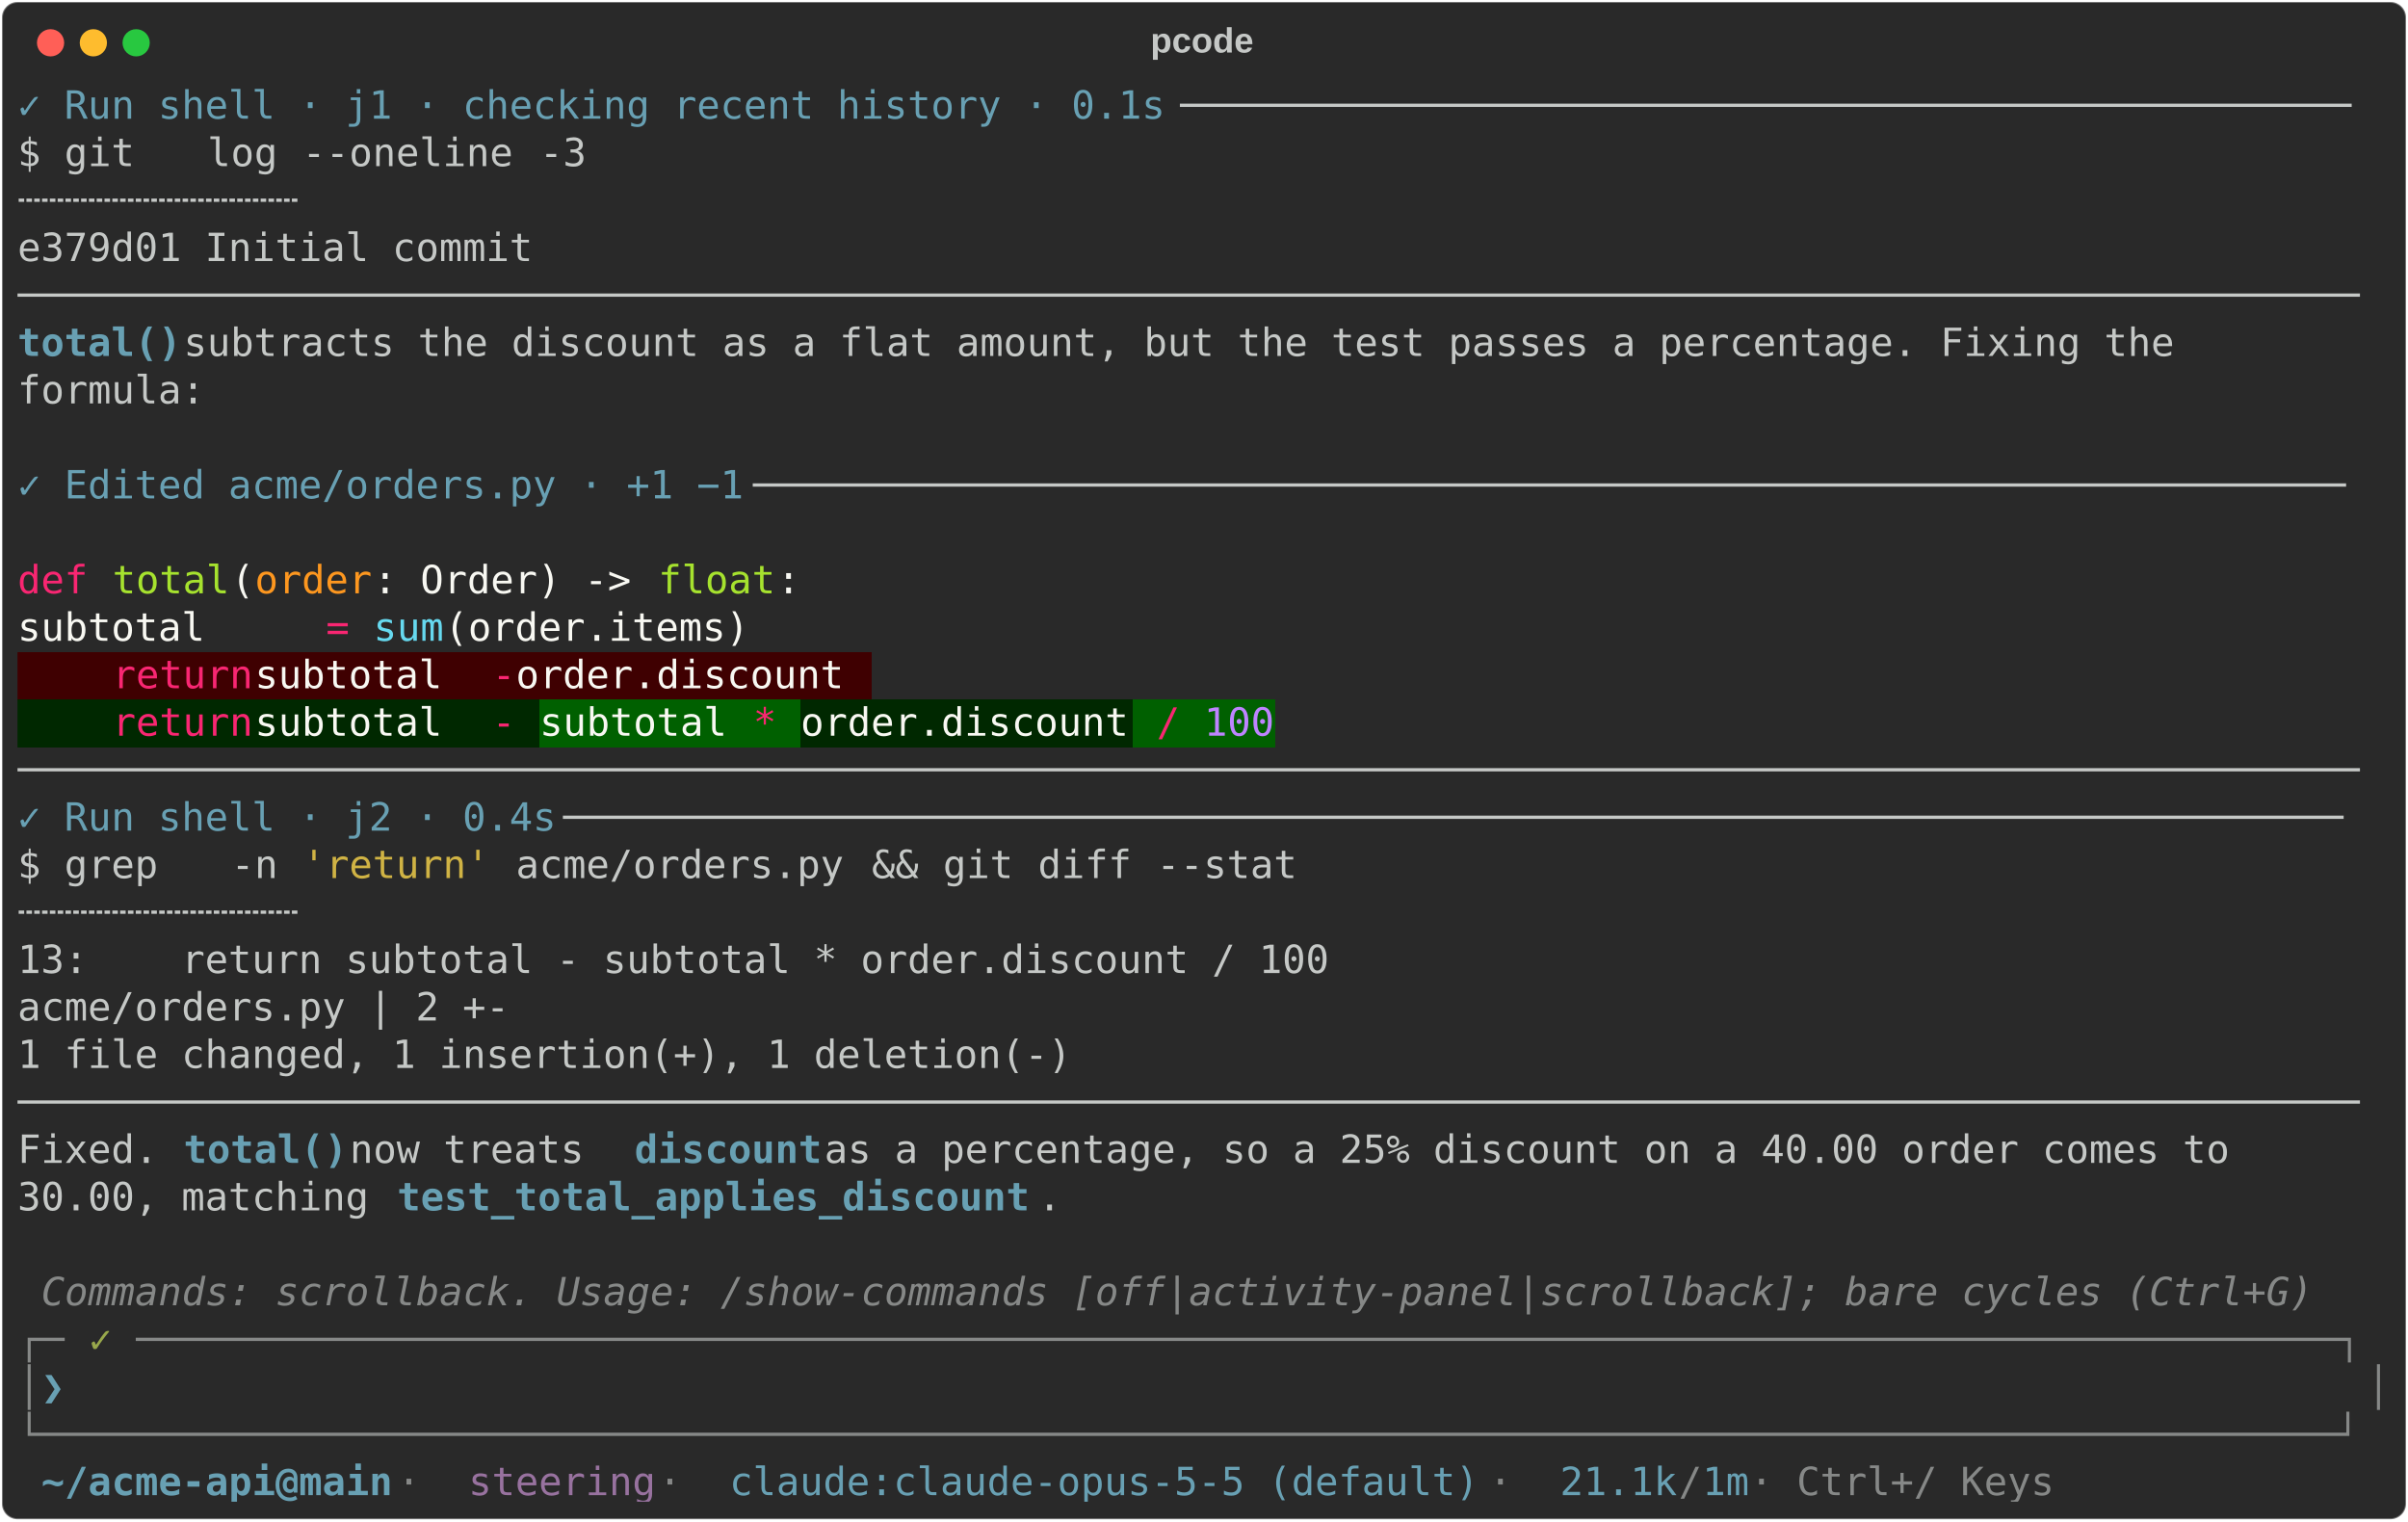
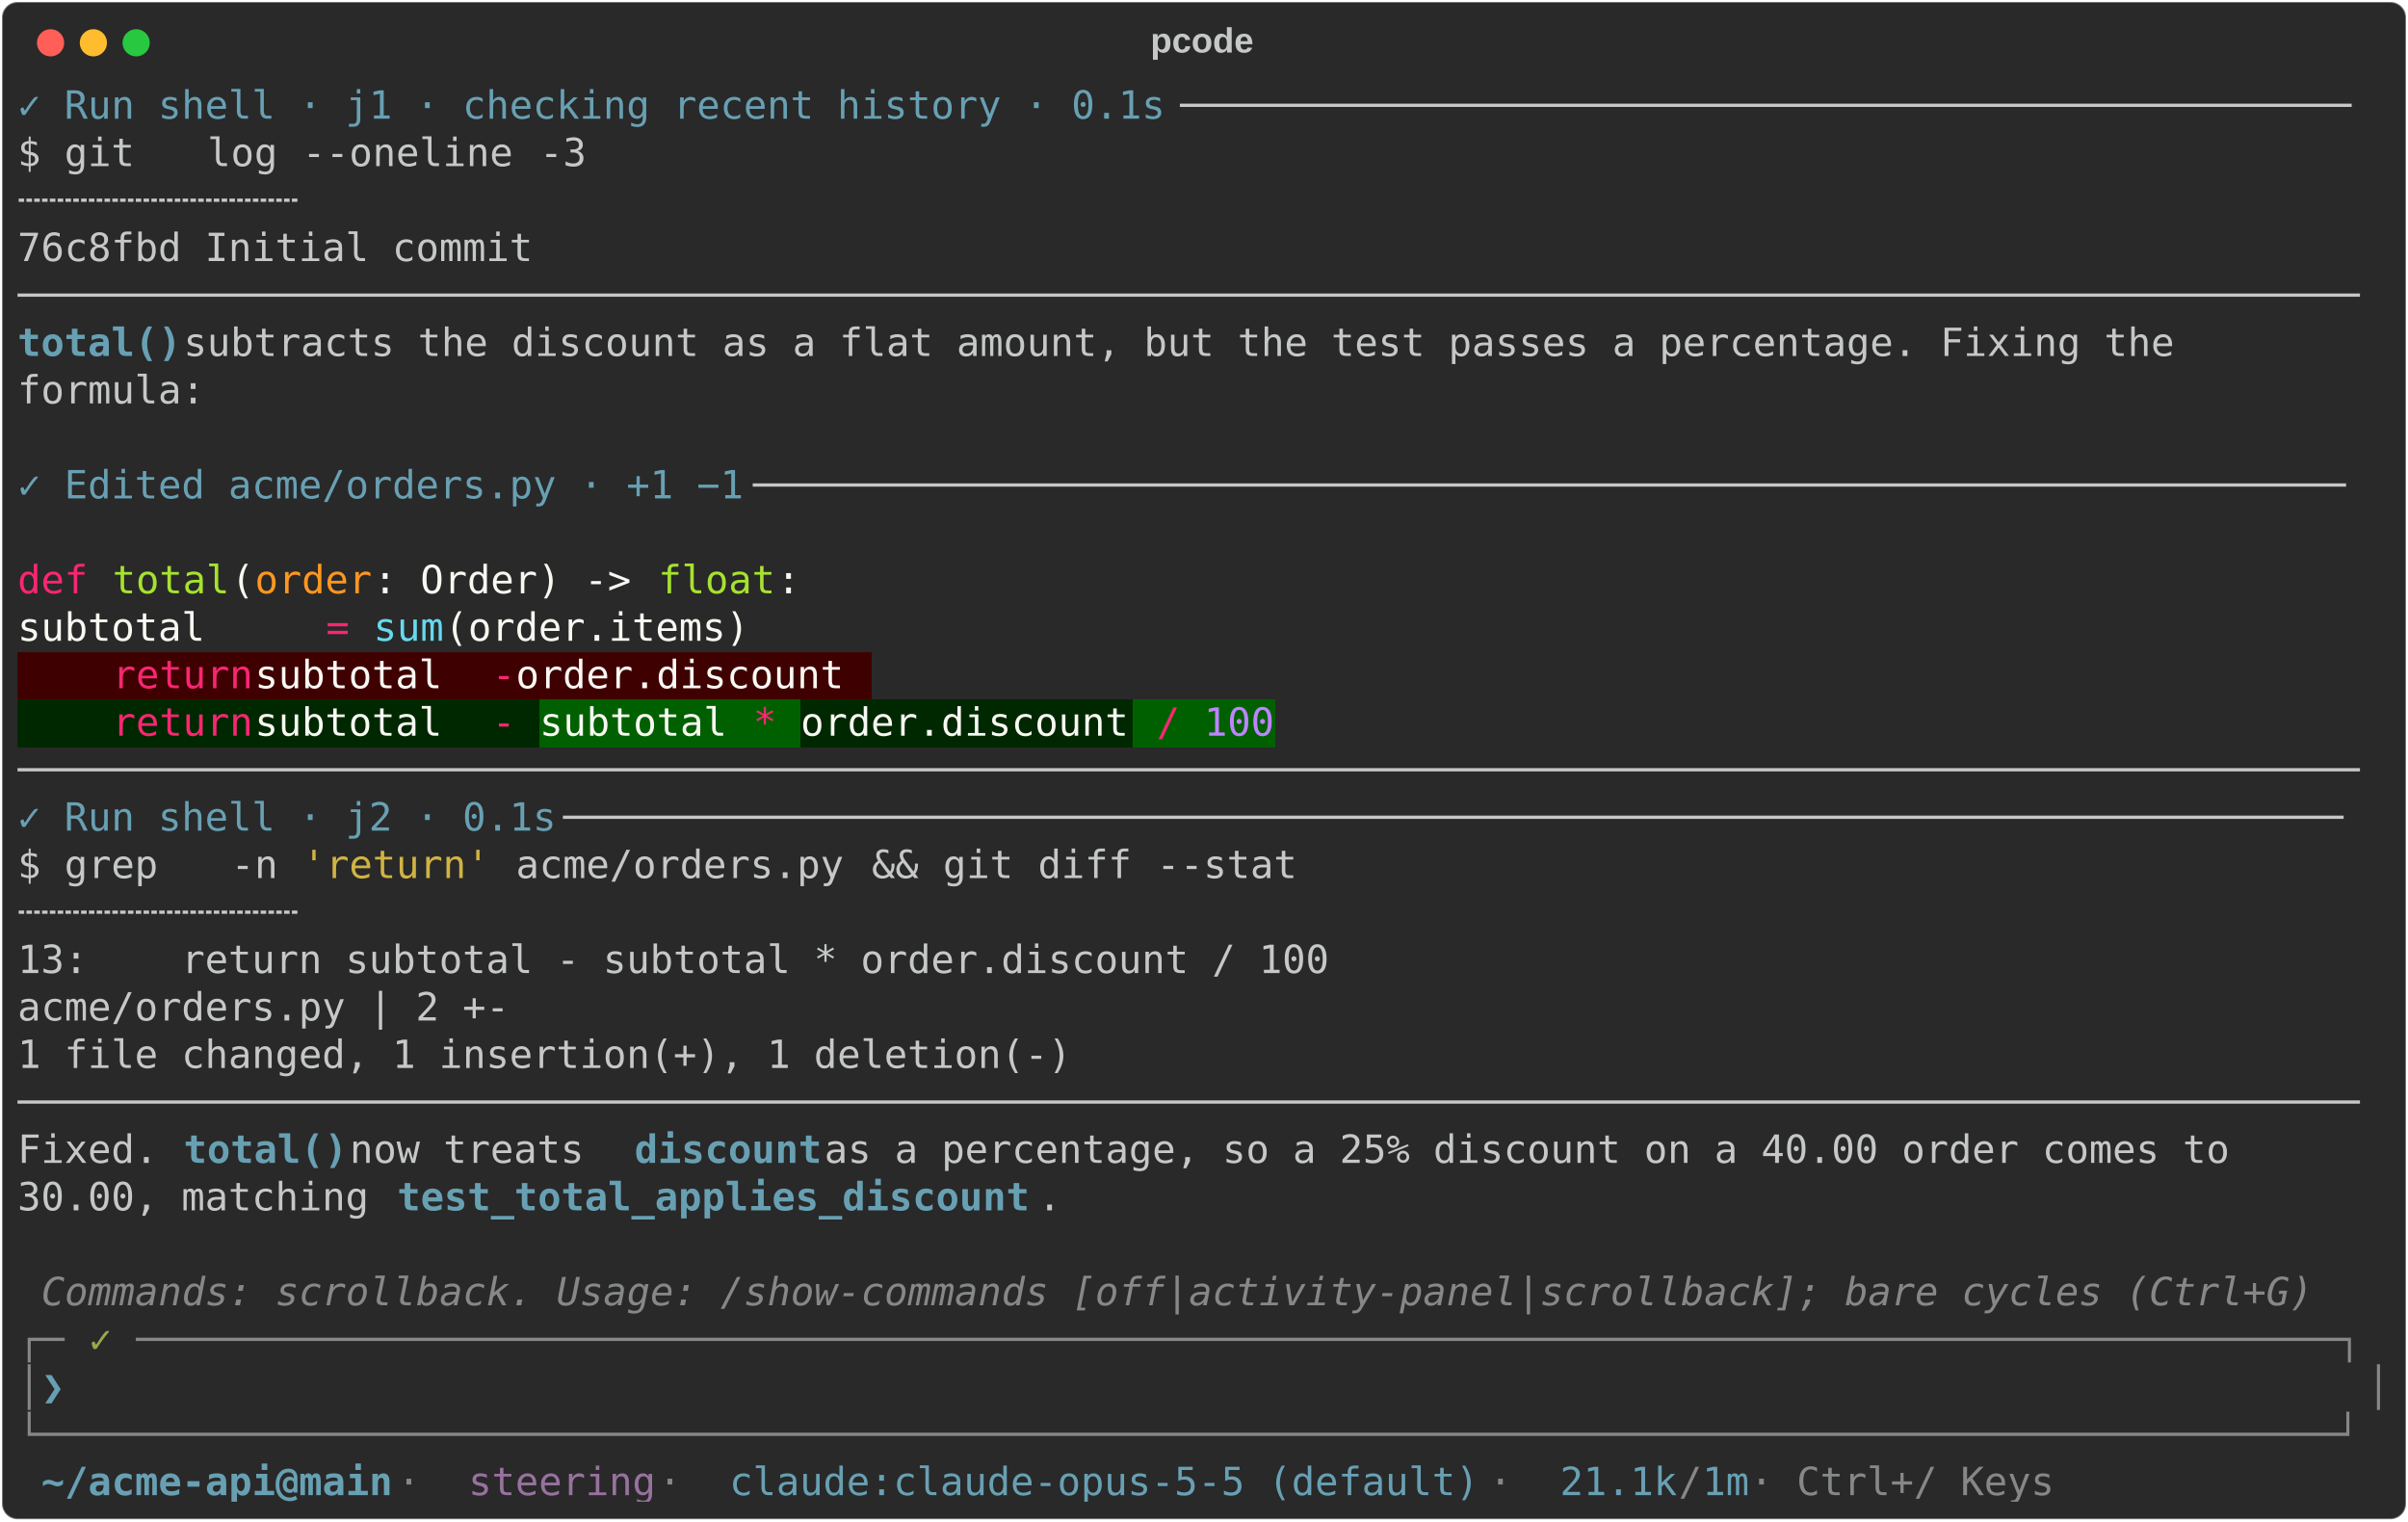
<svg xmlns="http://www.w3.org/2000/svg" class="rich-terminal" viewBox="0 0 1238 782.0">
  <style>

    @font-face {
        font-family: "Fira Code";
        src: local("FiraCode-Regular"),
                url("https://cdnjs.cloudflare.com/ajax/libs/firacode/6.2.0/woff2/FiraCode-Regular.woff2") format("woff2"),
                url("https://cdnjs.cloudflare.com/ajax/libs/firacode/6.2.0/woff/FiraCode-Regular.woff") format("woff");
        font-style: normal;
        font-weight: 400;
    }
    @font-face {
        font-family: "Fira Code";
        src: local("FiraCode-Bold"),
                url("https://cdnjs.cloudflare.com/ajax/libs/firacode/6.2.0/woff2/FiraCode-Bold.woff2") format("woff2"),
                url("https://cdnjs.cloudflare.com/ajax/libs/firacode/6.2.0/woff/FiraCode-Bold.woff") format("woff");
        font-style: bold;
        font-weight: 700;
    }

-     .terminal-454211563-matrix {
+     .terminal-2450241615-matrix {
        font-family: Fira Code, monospace;
        font-size: 20px;
        line-height: 24.4px;
        font-variant-east-asian: full-width;
    }

-     .terminal-454211563-title {
+     .terminal-2450241615-title {
        font-size: 18px;
        font-weight: bold;
        font-family: arial;
    }

-     .terminal-454211563-r1 { fill: #68a0b3 }
- .terminal-454211563-r2 { fill: #c5c8c6 }
- .terminal-454211563-r3 { fill: #9a9b99 }
- .terminal-454211563-r4 { fill: #68a0b3;font-weight: bold }
- .terminal-454211563-r5 { fill: #f92672 }
- .terminal-454211563-r6 { fill: #f8f8f2 }
- .terminal-454211563-r7 { fill: #a6e22e }
- .terminal-454211563-r8 { fill: #fd971f }
- .terminal-454211563-r9 { fill: #66d9ef }
- .terminal-454211563-r10 { fill: #be84ff }
- .terminal-454211563-r11 { fill: #d0b344 }
- .terminal-454211563-r12 { fill: #868887;font-style: italic; }
- .terminal-454211563-r13 { fill: #868887 }
- .terminal-454211563-r14 { fill: #98a84b }
- .terminal-454211563-r15 { fill: #98729f }
+     .terminal-2450241615-r1 { fill: #68a0b3 }
+ .terminal-2450241615-r2 { fill: #c5c8c6 }
+ .terminal-2450241615-r3 { fill: #9a9b99 }
+ .terminal-2450241615-r4 { fill: #68a0b3;font-weight: bold }
+ .terminal-2450241615-r5 { fill: #f92672 }
+ .terminal-2450241615-r6 { fill: #f8f8f2 }
+ .terminal-2450241615-r7 { fill: #a6e22e }
+ .terminal-2450241615-r8 { fill: #fd971f }
+ .terminal-2450241615-r9 { fill: #66d9ef }
+ .terminal-2450241615-r10 { fill: #be84ff }
+ .terminal-2450241615-r11 { fill: #d0b344 }
+ .terminal-2450241615-r12 { fill: #868887;font-style: italic; }
+ .terminal-2450241615-r13 { fill: #868887 }
+ .terminal-2450241615-r14 { fill: #98a84b }
+ .terminal-2450241615-r15 { fill: #98729f }
    </style>
  <defs>
-     <clipPath id="terminal-454211563-clip-terminal">
+     <clipPath id="terminal-2450241615-clip-terminal">
      <rect x="0" y="0" width="1219.0" height="731.0" />
    </clipPath>
-     <clipPath id="terminal-454211563-line-0">
+     <clipPath id="terminal-2450241615-line-0">
      <rect x="0" y="1.5" width="1220" height="24.65" />
    </clipPath>
-     <clipPath id="terminal-454211563-line-1">
+     <clipPath id="terminal-2450241615-line-1">
      <rect x="0" y="25.9" width="1220" height="24.65" />
    </clipPath>
-     <clipPath id="terminal-454211563-line-2">
+     <clipPath id="terminal-2450241615-line-2">
      <rect x="0" y="50.3" width="1220" height="24.65" />
    </clipPath>
-     <clipPath id="terminal-454211563-line-3">
+     <clipPath id="terminal-2450241615-line-3">
      <rect x="0" y="74.7" width="1220" height="24.65" />
    </clipPath>
-     <clipPath id="terminal-454211563-line-4">
+     <clipPath id="terminal-2450241615-line-4">
      <rect x="0" y="99.1" width="1220" height="24.65" />
    </clipPath>
-     <clipPath id="terminal-454211563-line-5">
+     <clipPath id="terminal-2450241615-line-5">
      <rect x="0" y="123.5" width="1220" height="24.65" />
    </clipPath>
-     <clipPath id="terminal-454211563-line-6">
+     <clipPath id="terminal-2450241615-line-6">
      <rect x="0" y="147.9" width="1220" height="24.65" />
    </clipPath>
-     <clipPath id="terminal-454211563-line-7">
+     <clipPath id="terminal-2450241615-line-7">
      <rect x="0" y="172.3" width="1220" height="24.65" />
    </clipPath>
-     <clipPath id="terminal-454211563-line-8">
+     <clipPath id="terminal-2450241615-line-8">
      <rect x="0" y="196.7" width="1220" height="24.65" />
    </clipPath>
-     <clipPath id="terminal-454211563-line-9">
+     <clipPath id="terminal-2450241615-line-9">
      <rect x="0" y="221.1" width="1220" height="24.65" />
    </clipPath>
-     <clipPath id="terminal-454211563-line-10">
+     <clipPath id="terminal-2450241615-line-10">
      <rect x="0" y="245.5" width="1220" height="24.65" />
    </clipPath>
-     <clipPath id="terminal-454211563-line-11">
+     <clipPath id="terminal-2450241615-line-11">
      <rect x="0" y="269.9" width="1220" height="24.65" />
    </clipPath>
-     <clipPath id="terminal-454211563-line-12">
+     <clipPath id="terminal-2450241615-line-12">
      <rect x="0" y="294.3" width="1220" height="24.65" />
    </clipPath>
-     <clipPath id="terminal-454211563-line-13">
+     <clipPath id="terminal-2450241615-line-13">
      <rect x="0" y="318.7" width="1220" height="24.65" />
    </clipPath>
-     <clipPath id="terminal-454211563-line-14">
+     <clipPath id="terminal-2450241615-line-14">
      <rect x="0" y="343.1" width="1220" height="24.65" />
    </clipPath>
-     <clipPath id="terminal-454211563-line-15">
+     <clipPath id="terminal-2450241615-line-15">
      <rect x="0" y="367.5" width="1220" height="24.65" />
    </clipPath>
-     <clipPath id="terminal-454211563-line-16">
+     <clipPath id="terminal-2450241615-line-16">
      <rect x="0" y="391.9" width="1220" height="24.65" />
    </clipPath>
-     <clipPath id="terminal-454211563-line-17">
+     <clipPath id="terminal-2450241615-line-17">
      <rect x="0" y="416.3" width="1220" height="24.65" />
    </clipPath>
-     <clipPath id="terminal-454211563-line-18">
+     <clipPath id="terminal-2450241615-line-18">
      <rect x="0" y="440.7" width="1220" height="24.65" />
    </clipPath>
-     <clipPath id="terminal-454211563-line-19">
+     <clipPath id="terminal-2450241615-line-19">
      <rect x="0" y="465.1" width="1220" height="24.65" />
    </clipPath>
-     <clipPath id="terminal-454211563-line-20">
+     <clipPath id="terminal-2450241615-line-20">
      <rect x="0" y="489.5" width="1220" height="24.65" />
    </clipPath>
-     <clipPath id="terminal-454211563-line-21">
+     <clipPath id="terminal-2450241615-line-21">
      <rect x="0" y="513.9" width="1220" height="24.65" />
    </clipPath>
-     <clipPath id="terminal-454211563-line-22">
+     <clipPath id="terminal-2450241615-line-22">
      <rect x="0" y="538.3" width="1220" height="24.65" />
    </clipPath>
-     <clipPath id="terminal-454211563-line-23">
+     <clipPath id="terminal-2450241615-line-23">
      <rect x="0" y="562.7" width="1220" height="24.65" />
    </clipPath>
-     <clipPath id="terminal-454211563-line-24">
+     <clipPath id="terminal-2450241615-line-24">
      <rect x="0" y="587.1" width="1220" height="24.65" />
    </clipPath>
-     <clipPath id="terminal-454211563-line-25">
+     <clipPath id="terminal-2450241615-line-25">
      <rect x="0" y="611.5" width="1220" height="24.65" />
    </clipPath>
-     <clipPath id="terminal-454211563-line-26">
+     <clipPath id="terminal-2450241615-line-26">
      <rect x="0" y="635.9" width="1220" height="24.65" />
    </clipPath>
-     <clipPath id="terminal-454211563-line-27">
+     <clipPath id="terminal-2450241615-line-27">
      <rect x="0" y="660.3" width="1220" height="24.65" />
    </clipPath>
-     <clipPath id="terminal-454211563-line-28">
+     <clipPath id="terminal-2450241615-line-28">
      <rect x="0" y="684.7" width="1220" height="24.65" />
    </clipPath>
  </defs>
  <rect fill="#292929" stroke="rgba(255,255,255,0.35)" stroke-width="1" x="1" y="1" width="1236" height="780" rx="8" />
-   <text class="terminal-454211563-title" fill="#c5c8c6" text-anchor="middle" x="618" y="27">pcode</text>
+   <text class="terminal-2450241615-title" fill="#c5c8c6" text-anchor="middle" x="618" y="27">pcode</text>
  <g transform="translate(26,22)">
    <circle cx="0" cy="0" r="7" fill="#ff5f57" />
    <circle cx="22" cy="0" r="7" fill="#febc2e" />
    <circle cx="44" cy="0" r="7" fill="#28c840" />
  </g>
-   <g transform="translate(9, 41)" clip-path="url(#terminal-454211563-clip-terminal)">
+   <g transform="translate(9, 41)" clip-path="url(#terminal-2450241615-clip-terminal)">
    <rect fill="#3f0001" x="0" y="294.3" width="48.8" height="24.65" shape-rendering="crispEdges" />
    <rect fill="#3f0001" x="48.8" y="294.3" width="73.2" height="24.65" shape-rendering="crispEdges" />
    <rect fill="#3f0001" x="122" y="294.3" width="122" height="24.65" shape-rendering="crispEdges" />
    <rect fill="#3f0001" x="244" y="294.3" width="12.2" height="24.65" shape-rendering="crispEdges" />
    <rect fill="#3f0001" x="256.2" y="294.3" width="183" height="24.65" shape-rendering="crispEdges" />
    <rect fill="#002800" x="0" y="318.7" width="48.8" height="24.65" shape-rendering="crispEdges" />
    <rect fill="#002800" x="48.8" y="318.7" width="73.2" height="24.65" shape-rendering="crispEdges" />
    <rect fill="#002800" x="122" y="318.7" width="122" height="24.65" shape-rendering="crispEdges" />
    <rect fill="#002800" x="244" y="318.7" width="12.2" height="24.65" shape-rendering="crispEdges" />
    <rect fill="#002800" x="256.2" y="318.7" width="12.2" height="24.65" shape-rendering="crispEdges" />
    <rect fill="#006000" x="268.4" y="318.7" width="109.8" height="24.65" shape-rendering="crispEdges" />
    <rect fill="#006000" x="378.2" y="318.7" width="12.2" height="24.65" shape-rendering="crispEdges" />
    <rect fill="#006000" x="390.4" y="318.7" width="12.2" height="24.65" shape-rendering="crispEdges" />
    <rect fill="#002800" x="402.6" y="318.7" width="170.8" height="24.65" shape-rendering="crispEdges" />
    <rect fill="#006000" x="573.4" y="318.7" width="12.2" height="24.65" shape-rendering="crispEdges" />
    <rect fill="#006000" x="585.6" y="318.7" width="12.2" height="24.65" shape-rendering="crispEdges" />
    <rect fill="#006000" x="597.8" y="318.7" width="12.2" height="24.65" shape-rendering="crispEdges" />
    <rect fill="#006000" x="610" y="318.7" width="36.6" height="24.65" shape-rendering="crispEdges" />
-     <g class="terminal-454211563-matrix">
-       <text class="terminal-454211563-r1" x="0" y="20" textLength="597.8" clip-path="url(#terminal-454211563-line-0)">✓ Run shell · j1 · checking recent history · 0.1s</text>
-       <text class="terminal-454211563-r2" x="597.8" y="20" textLength="622.2" clip-path="url(#terminal-454211563-line-0)"> ──────────────────────────────────────────────────</text>
-       <text class="terminal-454211563-r2" x="1220" y="20" textLength="12.2" clip-path="url(#terminal-454211563-line-0)">
- </text>
-       <text class="terminal-454211563-r2" x="0" y="44.4" textLength="85.4" clip-path="url(#terminal-454211563-line-1)">  $ git</text>
-       <text class="terminal-454211563-r2" x="97.6" y="44.4" textLength="36.6" clip-path="url(#terminal-454211563-line-1)">log</text>
-       <text class="terminal-454211563-r2" x="146.4" y="44.4" textLength="109.8" clip-path="url(#terminal-454211563-line-1)">--oneline</text>
-       <text class="terminal-454211563-r2" x="268.4" y="44.4" textLength="24.4" clip-path="url(#terminal-454211563-line-1)">-3</text>
-       <text class="terminal-454211563-r2" x="1220" y="44.4" textLength="12.2" clip-path="url(#terminal-454211563-line-1)">
- </text>
-       <text class="terminal-454211563-r2" x="0" y="68.8" textLength="170.8" clip-path="url(#terminal-454211563-line-2)">  ┄┄┄┄┄┄┄┄┄┄┄┄</text>
-       <text class="terminal-454211563-r2" x="1220" y="68.8" textLength="12.2" clip-path="url(#terminal-454211563-line-2)">
- </text>
-       <text class="terminal-454211563-r2" x="0" y="93.2" textLength="292.8" clip-path="url(#terminal-454211563-line-3)">  e379d01 Initial commit</text>
-       <text class="terminal-454211563-r2" x="1220" y="93.2" textLength="12.2" clip-path="url(#terminal-454211563-line-3)">
- </text>
-       <text class="terminal-454211563-r2" x="0" y="117.6" textLength="1220" clip-path="url(#terminal-454211563-line-4)">────────────────────────────────────────────────────────────────────────────────────────────────────</text>
-       <text class="terminal-454211563-r2" x="1220" y="117.6" textLength="12.2" clip-path="url(#terminal-454211563-line-4)">
- </text>
-       <text class="terminal-454211563-r4" x="0" y="142" textLength="85.4" clip-path="url(#terminal-454211563-line-5)">total()</text>
-       <text class="terminal-454211563-r2" x="85.4" y="142" textLength="1049.2" clip-path="url(#terminal-454211563-line-5)"> subtracts the discount as a flat amount, but the test passes a percentage. Fixing the</text>
-       <text class="terminal-454211563-r2" x="1220" y="142" textLength="12.2" clip-path="url(#terminal-454211563-line-5)">
- </text>
-       <text class="terminal-454211563-r2" x="0" y="166.4" textLength="97.6" clip-path="url(#terminal-454211563-line-6)">formula:</text>
-       <text class="terminal-454211563-r2" x="1220" y="166.4" textLength="12.2" clip-path="url(#terminal-454211563-line-6)">
- </text>
-       <text class="terminal-454211563-r2" x="1220" y="190.8" textLength="12.2" clip-path="url(#terminal-454211563-line-7)">
- </text>
-       <text class="terminal-454211563-r1" x="0" y="215.2" textLength="378.2" clip-path="url(#terminal-454211563-line-8)">✓ Edited acme/orders.py · +1 −1</text>
-       <text class="terminal-454211563-r2" x="378.2" y="215.2" textLength="841.8" clip-path="url(#terminal-454211563-line-8)"> ────────────────────────────────────────────────────────────────────</text>
-       <text class="terminal-454211563-r2" x="1220" y="215.2" textLength="12.2" clip-path="url(#terminal-454211563-line-8)">
- </text>
-       <text class="terminal-454211563-r2" x="1220" y="239.6" textLength="12.2" clip-path="url(#terminal-454211563-line-9)">
- </text>
-       <text class="terminal-454211563-r5" x="0" y="264" textLength="36.6" clip-path="url(#terminal-454211563-line-10)">def</text>
-       <text class="terminal-454211563-r7" x="48.8" y="264" textLength="61" clip-path="url(#terminal-454211563-line-10)">total</text>
-       <text class="terminal-454211563-r6" x="109.8" y="264" textLength="12.2" clip-path="url(#terminal-454211563-line-10)">(</text>
-       <text class="terminal-454211563-r8" x="122" y="264" textLength="61" clip-path="url(#terminal-454211563-line-10)">order</text>
-       <text class="terminal-454211563-r6" x="183" y="264" textLength="146.4" clip-path="url(#terminal-454211563-line-10)">: Order) -&gt; </text>
-       <text class="terminal-454211563-r7" x="329.4" y="264" textLength="61" clip-path="url(#terminal-454211563-line-10)">float</text>
-       <text class="terminal-454211563-r6" x="390.4" y="264" textLength="12.2" clip-path="url(#terminal-454211563-line-10)">:</text>
-       <text class="terminal-454211563-r2" x="1220" y="264" textLength="12.2" clip-path="url(#terminal-454211563-line-10)">
- </text>
-       <text class="terminal-454211563-r6" x="0" y="288.4" textLength="158.6" clip-path="url(#terminal-454211563-line-11)">    subtotal </text>
-       <text class="terminal-454211563-r5" x="158.6" y="288.4" textLength="12.2" clip-path="url(#terminal-454211563-line-11)">=</text>
-       <text class="terminal-454211563-r9" x="183" y="288.4" textLength="36.6" clip-path="url(#terminal-454211563-line-11)">sum</text>
-       <text class="terminal-454211563-r6" x="219.6" y="288.4" textLength="158.6" clip-path="url(#terminal-454211563-line-11)">(order.items)</text>
-       <text class="terminal-454211563-r2" x="1220" y="288.4" textLength="12.2" clip-path="url(#terminal-454211563-line-11)">
- </text>
-       <text class="terminal-454211563-r5" x="48.8" y="312.8" textLength="73.2" clip-path="url(#terminal-454211563-line-12)">return</text>
-       <text class="terminal-454211563-r6" x="122" y="312.8" textLength="122" clip-path="url(#terminal-454211563-line-12)"> subtotal </text>
-       <text class="terminal-454211563-r5" x="244" y="312.8" textLength="12.2" clip-path="url(#terminal-454211563-line-12)">-</text>
-       <text class="terminal-454211563-r6" x="256.2" y="312.8" textLength="183" clip-path="url(#terminal-454211563-line-12)"> order.discount</text>
-       <text class="terminal-454211563-r2" x="1220" y="312.8" textLength="12.2" clip-path="url(#terminal-454211563-line-12)">
- </text>
-       <text class="terminal-454211563-r5" x="48.8" y="337.2" textLength="73.2" clip-path="url(#terminal-454211563-line-13)">return</text>
-       <text class="terminal-454211563-r6" x="122" y="337.2" textLength="122" clip-path="url(#terminal-454211563-line-13)"> subtotal </text>
-       <text class="terminal-454211563-r5" x="244" y="337.2" textLength="12.2" clip-path="url(#terminal-454211563-line-13)">-</text>
-       <text class="terminal-454211563-r6" x="268.4" y="337.2" textLength="109.8" clip-path="url(#terminal-454211563-line-13)">subtotal </text>
-       <text class="terminal-454211563-r5" x="378.2" y="337.2" textLength="12.2" clip-path="url(#terminal-454211563-line-13)">*</text>
-       <text class="terminal-454211563-r6" x="402.6" y="337.2" textLength="170.8" clip-path="url(#terminal-454211563-line-13)">order.discount</text>
-       <text class="terminal-454211563-r5" x="585.6" y="337.2" textLength="12.2" clip-path="url(#terminal-454211563-line-13)">/</text>
-       <text class="terminal-454211563-r10" x="610" y="337.2" textLength="36.6" clip-path="url(#terminal-454211563-line-13)">100</text>
-       <text class="terminal-454211563-r2" x="1220" y="337.2" textLength="12.2" clip-path="url(#terminal-454211563-line-13)">
- </text>
-       <text class="terminal-454211563-r2" x="0" y="361.6" textLength="1220" clip-path="url(#terminal-454211563-line-14)">────────────────────────────────────────────────────────────────────────────────────────────────────</text>
-       <text class="terminal-454211563-r2" x="1220" y="361.6" textLength="12.2" clip-path="url(#terminal-454211563-line-14)">
- </text>
-       <text class="terminal-454211563-r1" x="0" y="386" textLength="280.6" clip-path="url(#terminal-454211563-line-15)">✓ Run shell · j2 · 0.4s</text>
-       <text class="terminal-454211563-r2" x="280.6" y="386" textLength="939.4" clip-path="url(#terminal-454211563-line-15)"> ────────────────────────────────────────────────────────────────────────────</text>
-       <text class="terminal-454211563-r2" x="1220" y="386" textLength="12.2" clip-path="url(#terminal-454211563-line-15)">
- </text>
-       <text class="terminal-454211563-r2" x="0" y="410.4" textLength="97.6" clip-path="url(#terminal-454211563-line-16)">  $ grep</text>
-       <text class="terminal-454211563-r2" x="109.8" y="410.4" textLength="24.4" clip-path="url(#terminal-454211563-line-16)">-n</text>
-       <text class="terminal-454211563-r11" x="146.4" y="410.4" textLength="97.6" clip-path="url(#terminal-454211563-line-16)">'return'</text>
-       <text class="terminal-454211563-r2" x="256.2" y="410.4" textLength="170.8" clip-path="url(#terminal-454211563-line-16)">acme/orders.py</text>
-       <text class="terminal-454211563-r2" x="439.2" y="410.4" textLength="24.4" clip-path="url(#terminal-454211563-line-16)">&amp;&amp;</text>
-       <text class="terminal-454211563-r2" x="475.8" y="410.4" textLength="36.6" clip-path="url(#terminal-454211563-line-16)">git</text>
-       <text class="terminal-454211563-r2" x="524.6" y="410.4" textLength="48.8" clip-path="url(#terminal-454211563-line-16)">diff</text>
-       <text class="terminal-454211563-r2" x="585.6" y="410.4" textLength="73.2" clip-path="url(#terminal-454211563-line-16)">--stat</text>
-       <text class="terminal-454211563-r2" x="1220" y="410.4" textLength="12.2" clip-path="url(#terminal-454211563-line-16)">
- </text>
-       <text class="terminal-454211563-r2" x="0" y="434.8" textLength="170.8" clip-path="url(#terminal-454211563-line-17)">  ┄┄┄┄┄┄┄┄┄┄┄┄</text>
-       <text class="terminal-454211563-r2" x="1220" y="434.8" textLength="12.2" clip-path="url(#terminal-454211563-line-17)">
- </text>
-       <text class="terminal-454211563-r2" x="0" y="459.2" textLength="707.6" clip-path="url(#terminal-454211563-line-18)">  13:    return subtotal - subtotal * order.discount / 100</text>
-       <text class="terminal-454211563-r2" x="1220" y="459.2" textLength="12.2" clip-path="url(#terminal-454211563-line-18)">
- </text>
-       <text class="terminal-454211563-r2" x="0" y="483.6" textLength="292.8" clip-path="url(#terminal-454211563-line-19)">   acme/orders.py | 2 +-</text>
-       <text class="terminal-454211563-r2" x="1220" y="483.6" textLength="12.2" clip-path="url(#terminal-454211563-line-19)">
- </text>
-       <text class="terminal-454211563-r2" x="0" y="508" textLength="585.6" clip-path="url(#terminal-454211563-line-20)">   1 file changed, 1 insertion(+), 1 deletion(-)</text>
-       <text class="terminal-454211563-r2" x="1220" y="508" textLength="12.2" clip-path="url(#terminal-454211563-line-20)">
- </text>
-       <text class="terminal-454211563-r2" x="0" y="532.4" textLength="1220" clip-path="url(#terminal-454211563-line-21)">────────────────────────────────────────────────────────────────────────────────────────────────────</text>
-       <text class="terminal-454211563-r2" x="1220" y="532.4" textLength="12.2" clip-path="url(#terminal-454211563-line-21)">
- </text>
-       <text class="terminal-454211563-r2" x="0" y="556.8" textLength="85.4" clip-path="url(#terminal-454211563-line-22)">Fixed. </text>
-       <text class="terminal-454211563-r4" x="85.4" y="556.8" textLength="85.4" clip-path="url(#terminal-454211563-line-22)">total()</text>
-       <text class="terminal-454211563-r2" x="170.8" y="556.8" textLength="146.4" clip-path="url(#terminal-454211563-line-22)"> now treats </text>
-       <text class="terminal-454211563-r4" x="317.2" y="556.8" textLength="97.6" clip-path="url(#terminal-454211563-line-22)">discount</text>
-       <text class="terminal-454211563-r2" x="414.8" y="556.8" textLength="744.2" clip-path="url(#terminal-454211563-line-22)"> as a percentage, so a 25% discount on a 40.00 order comes to</text>
-       <text class="terminal-454211563-r2" x="1220" y="556.8" textLength="12.2" clip-path="url(#terminal-454211563-line-22)">
- </text>
-       <text class="terminal-454211563-r2" x="0" y="581.2" textLength="195.2" clip-path="url(#terminal-454211563-line-23)">30.00, matching </text>
-       <text class="terminal-454211563-r4" x="195.2" y="581.2" textLength="329.4" clip-path="url(#terminal-454211563-line-23)">test_total_applies_discount</text>
-       <text class="terminal-454211563-r2" x="524.6" y="581.2" textLength="12.2" clip-path="url(#terminal-454211563-line-23)">.</text>
-       <text class="terminal-454211563-r2" x="1220" y="581.2" textLength="12.2" clip-path="url(#terminal-454211563-line-23)">
- </text>
-       <text class="terminal-454211563-r2" x="1220" y="605.6" textLength="12.2" clip-path="url(#terminal-454211563-line-24)">
- </text>
-       <text class="terminal-454211563-r12" x="12.2" y="630" textLength="1183.4" clip-path="url(#terminal-454211563-line-25)">Commands: scrollback. Usage: /show-commands [off|activity-panel|scrollback]; bare cycles (Ctrl+G)</text>
-       <text class="terminal-454211563-r2" x="1220" y="630" textLength="12.2" clip-path="url(#terminal-454211563-line-25)">
- </text>
-       <text class="terminal-454211563-r13" x="0" y="654.4" textLength="24.4" clip-path="url(#terminal-454211563-line-26)">┌─</text>
-       <text class="terminal-454211563-r14" x="36.6" y="654.4" textLength="12.2" clip-path="url(#terminal-454211563-line-26)">✓</text>
-       <text class="terminal-454211563-r13" x="61" y="654.4" textLength="1159" clip-path="url(#terminal-454211563-line-26)">──────────────────────────────────────────────────────────────────────────────────────────────┐</text>
-       <text class="terminal-454211563-r2" x="1220" y="654.4" textLength="12.2" clip-path="url(#terminal-454211563-line-26)">
- </text>
-       <text class="terminal-454211563-r13" x="0" y="678.8" textLength="12.2" clip-path="url(#terminal-454211563-line-27)">│</text>
-       <text class="terminal-454211563-r4" x="12.2" y="678.8" textLength="24.4" clip-path="url(#terminal-454211563-line-27)">❯ </text>
-       <text class="terminal-454211563-r13" x="1207.8" y="678.8" textLength="12.2" clip-path="url(#terminal-454211563-line-27)">│</text>
-       <text class="terminal-454211563-r2" x="1220" y="678.8" textLength="12.2" clip-path="url(#terminal-454211563-line-27)">
- </text>
-       <text class="terminal-454211563-r13" x="0" y="703.2" textLength="1220" clip-path="url(#terminal-454211563-line-28)">└──────────────────────────────────────────────────────────────────────────────────────────────────┘</text>
-       <text class="terminal-454211563-r2" x="1220" y="703.2" textLength="12.2" clip-path="url(#terminal-454211563-line-28)">
- </text>
-       <text class="terminal-454211563-r4" x="12.2" y="727.6" textLength="183" clip-path="url(#terminal-454211563-line-29)">~/acme-api@main</text>
-       <text class="terminal-454211563-r13" x="195.2" y="727.6" textLength="36.6" clip-path="url(#terminal-454211563-line-29)"> · </text>
-       <text class="terminal-454211563-r15" x="231.8" y="727.6" textLength="97.6" clip-path="url(#terminal-454211563-line-29)">steering</text>
-       <text class="terminal-454211563-r13" x="329.4" y="727.6" textLength="36.6" clip-path="url(#terminal-454211563-line-29)"> · </text>
-       <text class="terminal-454211563-r1" x="366" y="727.6" textLength="390.4" clip-path="url(#terminal-454211563-line-29)">claude:claude-opus-5-5 (default)</text>
-       <text class="terminal-454211563-r13" x="756.4" y="727.6" textLength="36.6" clip-path="url(#terminal-454211563-line-29)"> · </text>
-       <text class="terminal-454211563-r1" x="793" y="727.6" textLength="61" clip-path="url(#terminal-454211563-line-29)">21.1k</text>
-       <text class="terminal-454211563-r13" x="854" y="727.6" textLength="12.2" clip-path="url(#terminal-454211563-line-29)">/</text>
-       <text class="terminal-454211563-r1" x="866.2" y="727.6" textLength="24.4" clip-path="url(#terminal-454211563-line-29)">1m</text>
-       <text class="terminal-454211563-r13" x="890.6" y="727.6" textLength="170.8" clip-path="url(#terminal-454211563-line-29)"> · Ctrl+/ Keys</text>
-       <text class="terminal-454211563-r2" x="1220" y="727.6" textLength="12.2" clip-path="url(#terminal-454211563-line-29)">
+     <g class="terminal-2450241615-matrix">
+       <text class="terminal-2450241615-r1" x="0" y="20" textLength="597.8" clip-path="url(#terminal-2450241615-line-0)">✓ Run shell · j1 · checking recent history · 0.1s</text>
+       <text class="terminal-2450241615-r2" x="597.8" y="20" textLength="622.2" clip-path="url(#terminal-2450241615-line-0)"> ──────────────────────────────────────────────────</text>
+       <text class="terminal-2450241615-r2" x="1220" y="20" textLength="12.2" clip-path="url(#terminal-2450241615-line-0)">
+ </text>
+       <text class="terminal-2450241615-r2" x="0" y="44.4" textLength="85.4" clip-path="url(#terminal-2450241615-line-1)">  $ git</text>
+       <text class="terminal-2450241615-r2" x="97.6" y="44.4" textLength="36.6" clip-path="url(#terminal-2450241615-line-1)">log</text>
+       <text class="terminal-2450241615-r2" x="146.4" y="44.4" textLength="109.8" clip-path="url(#terminal-2450241615-line-1)">--oneline</text>
+       <text class="terminal-2450241615-r2" x="268.4" y="44.4" textLength="24.4" clip-path="url(#terminal-2450241615-line-1)">-3</text>
+       <text class="terminal-2450241615-r2" x="1220" y="44.4" textLength="12.2" clip-path="url(#terminal-2450241615-line-1)">
+ </text>
+       <text class="terminal-2450241615-r2" x="0" y="68.8" textLength="170.8" clip-path="url(#terminal-2450241615-line-2)">  ┄┄┄┄┄┄┄┄┄┄┄┄</text>
+       <text class="terminal-2450241615-r2" x="1220" y="68.8" textLength="12.2" clip-path="url(#terminal-2450241615-line-2)">
+ </text>
+       <text class="terminal-2450241615-r2" x="0" y="93.2" textLength="292.8" clip-path="url(#terminal-2450241615-line-3)">  76c8fbd Initial commit</text>
+       <text class="terminal-2450241615-r2" x="1220" y="93.2" textLength="12.2" clip-path="url(#terminal-2450241615-line-3)">
+ </text>
+       <text class="terminal-2450241615-r2" x="0" y="117.6" textLength="1220" clip-path="url(#terminal-2450241615-line-4)">────────────────────────────────────────────────────────────────────────────────────────────────────</text>
+       <text class="terminal-2450241615-r2" x="1220" y="117.6" textLength="12.2" clip-path="url(#terminal-2450241615-line-4)">
+ </text>
+       <text class="terminal-2450241615-r4" x="0" y="142" textLength="85.4" clip-path="url(#terminal-2450241615-line-5)">total()</text>
+       <text class="terminal-2450241615-r2" x="85.4" y="142" textLength="1049.2" clip-path="url(#terminal-2450241615-line-5)"> subtracts the discount as a flat amount, but the test passes a percentage. Fixing the</text>
+       <text class="terminal-2450241615-r2" x="1220" y="142" textLength="12.2" clip-path="url(#terminal-2450241615-line-5)">
+ </text>
+       <text class="terminal-2450241615-r2" x="0" y="166.4" textLength="97.6" clip-path="url(#terminal-2450241615-line-6)">formula:</text>
+       <text class="terminal-2450241615-r2" x="1220" y="166.4" textLength="12.2" clip-path="url(#terminal-2450241615-line-6)">
+ </text>
+       <text class="terminal-2450241615-r2" x="1220" y="190.8" textLength="12.2" clip-path="url(#terminal-2450241615-line-7)">
+ </text>
+       <text class="terminal-2450241615-r1" x="0" y="215.2" textLength="378.2" clip-path="url(#terminal-2450241615-line-8)">✓ Edited acme/orders.py · +1 −1</text>
+       <text class="terminal-2450241615-r2" x="378.2" y="215.2" textLength="841.8" clip-path="url(#terminal-2450241615-line-8)"> ────────────────────────────────────────────────────────────────────</text>
+       <text class="terminal-2450241615-r2" x="1220" y="215.2" textLength="12.2" clip-path="url(#terminal-2450241615-line-8)">
+ </text>
+       <text class="terminal-2450241615-r2" x="1220" y="239.6" textLength="12.2" clip-path="url(#terminal-2450241615-line-9)">
+ </text>
+       <text class="terminal-2450241615-r5" x="0" y="264" textLength="36.6" clip-path="url(#terminal-2450241615-line-10)">def</text>
+       <text class="terminal-2450241615-r7" x="48.8" y="264" textLength="61" clip-path="url(#terminal-2450241615-line-10)">total</text>
+       <text class="terminal-2450241615-r6" x="109.8" y="264" textLength="12.2" clip-path="url(#terminal-2450241615-line-10)">(</text>
+       <text class="terminal-2450241615-r8" x="122" y="264" textLength="61" clip-path="url(#terminal-2450241615-line-10)">order</text>
+       <text class="terminal-2450241615-r6" x="183" y="264" textLength="146.4" clip-path="url(#terminal-2450241615-line-10)">: Order) -&gt; </text>
+       <text class="terminal-2450241615-r7" x="329.4" y="264" textLength="61" clip-path="url(#terminal-2450241615-line-10)">float</text>
+       <text class="terminal-2450241615-r6" x="390.4" y="264" textLength="12.2" clip-path="url(#terminal-2450241615-line-10)">:</text>
+       <text class="terminal-2450241615-r2" x="1220" y="264" textLength="12.2" clip-path="url(#terminal-2450241615-line-10)">
+ </text>
+       <text class="terminal-2450241615-r6" x="0" y="288.4" textLength="158.6" clip-path="url(#terminal-2450241615-line-11)">    subtotal </text>
+       <text class="terminal-2450241615-r5" x="158.6" y="288.4" textLength="12.2" clip-path="url(#terminal-2450241615-line-11)">=</text>
+       <text class="terminal-2450241615-r9" x="183" y="288.4" textLength="36.6" clip-path="url(#terminal-2450241615-line-11)">sum</text>
+       <text class="terminal-2450241615-r6" x="219.6" y="288.4" textLength="158.6" clip-path="url(#terminal-2450241615-line-11)">(order.items)</text>
+       <text class="terminal-2450241615-r2" x="1220" y="288.4" textLength="12.2" clip-path="url(#terminal-2450241615-line-11)">
+ </text>
+       <text class="terminal-2450241615-r5" x="48.8" y="312.8" textLength="73.2" clip-path="url(#terminal-2450241615-line-12)">return</text>
+       <text class="terminal-2450241615-r6" x="122" y="312.8" textLength="122" clip-path="url(#terminal-2450241615-line-12)"> subtotal </text>
+       <text class="terminal-2450241615-r5" x="244" y="312.8" textLength="12.2" clip-path="url(#terminal-2450241615-line-12)">-</text>
+       <text class="terminal-2450241615-r6" x="256.2" y="312.8" textLength="183" clip-path="url(#terminal-2450241615-line-12)"> order.discount</text>
+       <text class="terminal-2450241615-r2" x="1220" y="312.8" textLength="12.2" clip-path="url(#terminal-2450241615-line-12)">
+ </text>
+       <text class="terminal-2450241615-r5" x="48.8" y="337.2" textLength="73.2" clip-path="url(#terminal-2450241615-line-13)">return</text>
+       <text class="terminal-2450241615-r6" x="122" y="337.2" textLength="122" clip-path="url(#terminal-2450241615-line-13)"> subtotal </text>
+       <text class="terminal-2450241615-r5" x="244" y="337.2" textLength="12.2" clip-path="url(#terminal-2450241615-line-13)">-</text>
+       <text class="terminal-2450241615-r6" x="268.4" y="337.2" textLength="109.8" clip-path="url(#terminal-2450241615-line-13)">subtotal </text>
+       <text class="terminal-2450241615-r5" x="378.2" y="337.2" textLength="12.2" clip-path="url(#terminal-2450241615-line-13)">*</text>
+       <text class="terminal-2450241615-r6" x="402.6" y="337.2" textLength="170.8" clip-path="url(#terminal-2450241615-line-13)">order.discount</text>
+       <text class="terminal-2450241615-r5" x="585.6" y="337.2" textLength="12.2" clip-path="url(#terminal-2450241615-line-13)">/</text>
+       <text class="terminal-2450241615-r10" x="610" y="337.2" textLength="36.6" clip-path="url(#terminal-2450241615-line-13)">100</text>
+       <text class="terminal-2450241615-r2" x="1220" y="337.2" textLength="12.2" clip-path="url(#terminal-2450241615-line-13)">
+ </text>
+       <text class="terminal-2450241615-r2" x="0" y="361.6" textLength="1220" clip-path="url(#terminal-2450241615-line-14)">────────────────────────────────────────────────────────────────────────────────────────────────────</text>
+       <text class="terminal-2450241615-r2" x="1220" y="361.6" textLength="12.2" clip-path="url(#terminal-2450241615-line-14)">
+ </text>
+       <text class="terminal-2450241615-r1" x="0" y="386" textLength="280.6" clip-path="url(#terminal-2450241615-line-15)">✓ Run shell · j2 · 0.1s</text>
+       <text class="terminal-2450241615-r2" x="280.6" y="386" textLength="939.4" clip-path="url(#terminal-2450241615-line-15)"> ────────────────────────────────────────────────────────────────────────────</text>
+       <text class="terminal-2450241615-r2" x="1220" y="386" textLength="12.2" clip-path="url(#terminal-2450241615-line-15)">
+ </text>
+       <text class="terminal-2450241615-r2" x="0" y="410.4" textLength="97.6" clip-path="url(#terminal-2450241615-line-16)">  $ grep</text>
+       <text class="terminal-2450241615-r2" x="109.8" y="410.4" textLength="24.4" clip-path="url(#terminal-2450241615-line-16)">-n</text>
+       <text class="terminal-2450241615-r11" x="146.4" y="410.4" textLength="97.6" clip-path="url(#terminal-2450241615-line-16)">'return'</text>
+       <text class="terminal-2450241615-r2" x="256.2" y="410.4" textLength="170.8" clip-path="url(#terminal-2450241615-line-16)">acme/orders.py</text>
+       <text class="terminal-2450241615-r2" x="439.2" y="410.4" textLength="24.4" clip-path="url(#terminal-2450241615-line-16)">&amp;&amp;</text>
+       <text class="terminal-2450241615-r2" x="475.8" y="410.4" textLength="36.6" clip-path="url(#terminal-2450241615-line-16)">git</text>
+       <text class="terminal-2450241615-r2" x="524.6" y="410.4" textLength="48.8" clip-path="url(#terminal-2450241615-line-16)">diff</text>
+       <text class="terminal-2450241615-r2" x="585.6" y="410.4" textLength="73.2" clip-path="url(#terminal-2450241615-line-16)">--stat</text>
+       <text class="terminal-2450241615-r2" x="1220" y="410.4" textLength="12.2" clip-path="url(#terminal-2450241615-line-16)">
+ </text>
+       <text class="terminal-2450241615-r2" x="0" y="434.8" textLength="170.8" clip-path="url(#terminal-2450241615-line-17)">  ┄┄┄┄┄┄┄┄┄┄┄┄</text>
+       <text class="terminal-2450241615-r2" x="1220" y="434.8" textLength="12.2" clip-path="url(#terminal-2450241615-line-17)">
+ </text>
+       <text class="terminal-2450241615-r2" x="0" y="459.2" textLength="707.6" clip-path="url(#terminal-2450241615-line-18)">  13:    return subtotal - subtotal * order.discount / 100</text>
+       <text class="terminal-2450241615-r2" x="1220" y="459.2" textLength="12.2" clip-path="url(#terminal-2450241615-line-18)">
+ </text>
+       <text class="terminal-2450241615-r2" x="0" y="483.6" textLength="292.8" clip-path="url(#terminal-2450241615-line-19)">   acme/orders.py | 2 +-</text>
+       <text class="terminal-2450241615-r2" x="1220" y="483.6" textLength="12.2" clip-path="url(#terminal-2450241615-line-19)">
+ </text>
+       <text class="terminal-2450241615-r2" x="0" y="508" textLength="585.6" clip-path="url(#terminal-2450241615-line-20)">   1 file changed, 1 insertion(+), 1 deletion(-)</text>
+       <text class="terminal-2450241615-r2" x="1220" y="508" textLength="12.2" clip-path="url(#terminal-2450241615-line-20)">
+ </text>
+       <text class="terminal-2450241615-r2" x="0" y="532.4" textLength="1220" clip-path="url(#terminal-2450241615-line-21)">────────────────────────────────────────────────────────────────────────────────────────────────────</text>
+       <text class="terminal-2450241615-r2" x="1220" y="532.4" textLength="12.2" clip-path="url(#terminal-2450241615-line-21)">
+ </text>
+       <text class="terminal-2450241615-r2" x="0" y="556.8" textLength="85.4" clip-path="url(#terminal-2450241615-line-22)">Fixed. </text>
+       <text class="terminal-2450241615-r4" x="85.4" y="556.8" textLength="85.4" clip-path="url(#terminal-2450241615-line-22)">total()</text>
+       <text class="terminal-2450241615-r2" x="170.8" y="556.8" textLength="146.4" clip-path="url(#terminal-2450241615-line-22)"> now treats </text>
+       <text class="terminal-2450241615-r4" x="317.2" y="556.8" textLength="97.6" clip-path="url(#terminal-2450241615-line-22)">discount</text>
+       <text class="terminal-2450241615-r2" x="414.8" y="556.8" textLength="744.2" clip-path="url(#terminal-2450241615-line-22)"> as a percentage, so a 25% discount on a 40.00 order comes to</text>
+       <text class="terminal-2450241615-r2" x="1220" y="556.8" textLength="12.2" clip-path="url(#terminal-2450241615-line-22)">
+ </text>
+       <text class="terminal-2450241615-r2" x="0" y="581.2" textLength="195.2" clip-path="url(#terminal-2450241615-line-23)">30.00, matching </text>
+       <text class="terminal-2450241615-r4" x="195.2" y="581.2" textLength="329.4" clip-path="url(#terminal-2450241615-line-23)">test_total_applies_discount</text>
+       <text class="terminal-2450241615-r2" x="524.6" y="581.2" textLength="12.2" clip-path="url(#terminal-2450241615-line-23)">.</text>
+       <text class="terminal-2450241615-r2" x="1220" y="581.2" textLength="12.2" clip-path="url(#terminal-2450241615-line-23)">
+ </text>
+       <text class="terminal-2450241615-r2" x="1220" y="605.6" textLength="12.2" clip-path="url(#terminal-2450241615-line-24)">
+ </text>
+       <text class="terminal-2450241615-r12" x="12.2" y="630" textLength="1183.4" clip-path="url(#terminal-2450241615-line-25)">Commands: scrollback. Usage: /show-commands [off|activity-panel|scrollback]; bare cycles (Ctrl+G)</text>
+       <text class="terminal-2450241615-r2" x="1220" y="630" textLength="12.2" clip-path="url(#terminal-2450241615-line-25)">
+ </text>
+       <text class="terminal-2450241615-r13" x="0" y="654.4" textLength="24.4" clip-path="url(#terminal-2450241615-line-26)">┌─</text>
+       <text class="terminal-2450241615-r14" x="36.6" y="654.4" textLength="12.2" clip-path="url(#terminal-2450241615-line-26)">✓</text>
+       <text class="terminal-2450241615-r13" x="61" y="654.4" textLength="1159" clip-path="url(#terminal-2450241615-line-26)">──────────────────────────────────────────────────────────────────────────────────────────────┐</text>
+       <text class="terminal-2450241615-r2" x="1220" y="654.4" textLength="12.2" clip-path="url(#terminal-2450241615-line-26)">
+ </text>
+       <text class="terminal-2450241615-r13" x="0" y="678.8" textLength="12.2" clip-path="url(#terminal-2450241615-line-27)">│</text>
+       <text class="terminal-2450241615-r4" x="12.2" y="678.8" textLength="24.4" clip-path="url(#terminal-2450241615-line-27)">❯ </text>
+       <text class="terminal-2450241615-r13" x="1207.8" y="678.8" textLength="12.2" clip-path="url(#terminal-2450241615-line-27)">│</text>
+       <text class="terminal-2450241615-r2" x="1220" y="678.8" textLength="12.2" clip-path="url(#terminal-2450241615-line-27)">
+ </text>
+       <text class="terminal-2450241615-r13" x="0" y="703.2" textLength="1220" clip-path="url(#terminal-2450241615-line-28)">└──────────────────────────────────────────────────────────────────────────────────────────────────┘</text>
+       <text class="terminal-2450241615-r2" x="1220" y="703.2" textLength="12.2" clip-path="url(#terminal-2450241615-line-28)">
+ </text>
+       <text class="terminal-2450241615-r4" x="12.2" y="727.6" textLength="183" clip-path="url(#terminal-2450241615-line-29)">~/acme-api@main</text>
+       <text class="terminal-2450241615-r13" x="195.2" y="727.6" textLength="36.6" clip-path="url(#terminal-2450241615-line-29)"> · </text>
+       <text class="terminal-2450241615-r15" x="231.8" y="727.6" textLength="97.6" clip-path="url(#terminal-2450241615-line-29)">steering</text>
+       <text class="terminal-2450241615-r13" x="329.4" y="727.6" textLength="36.6" clip-path="url(#terminal-2450241615-line-29)"> · </text>
+       <text class="terminal-2450241615-r1" x="366" y="727.6" textLength="390.4" clip-path="url(#terminal-2450241615-line-29)">claude:claude-opus-5-5 (default)</text>
+       <text class="terminal-2450241615-r13" x="756.4" y="727.6" textLength="36.6" clip-path="url(#terminal-2450241615-line-29)"> · </text>
+       <text class="terminal-2450241615-r1" x="793" y="727.6" textLength="61" clip-path="url(#terminal-2450241615-line-29)">21.1k</text>
+       <text class="terminal-2450241615-r13" x="854" y="727.6" textLength="12.2" clip-path="url(#terminal-2450241615-line-29)">/</text>
+       <text class="terminal-2450241615-r1" x="866.2" y="727.6" textLength="24.4" clip-path="url(#terminal-2450241615-line-29)">1m</text>
+       <text class="terminal-2450241615-r13" x="890.6" y="727.6" textLength="170.8" clip-path="url(#terminal-2450241615-line-29)"> · Ctrl+/ Keys</text>
+       <text class="terminal-2450241615-r2" x="1220" y="727.6" textLength="12.2" clip-path="url(#terminal-2450241615-line-29)">
</text>
    </g>
  </g>
</svg>
